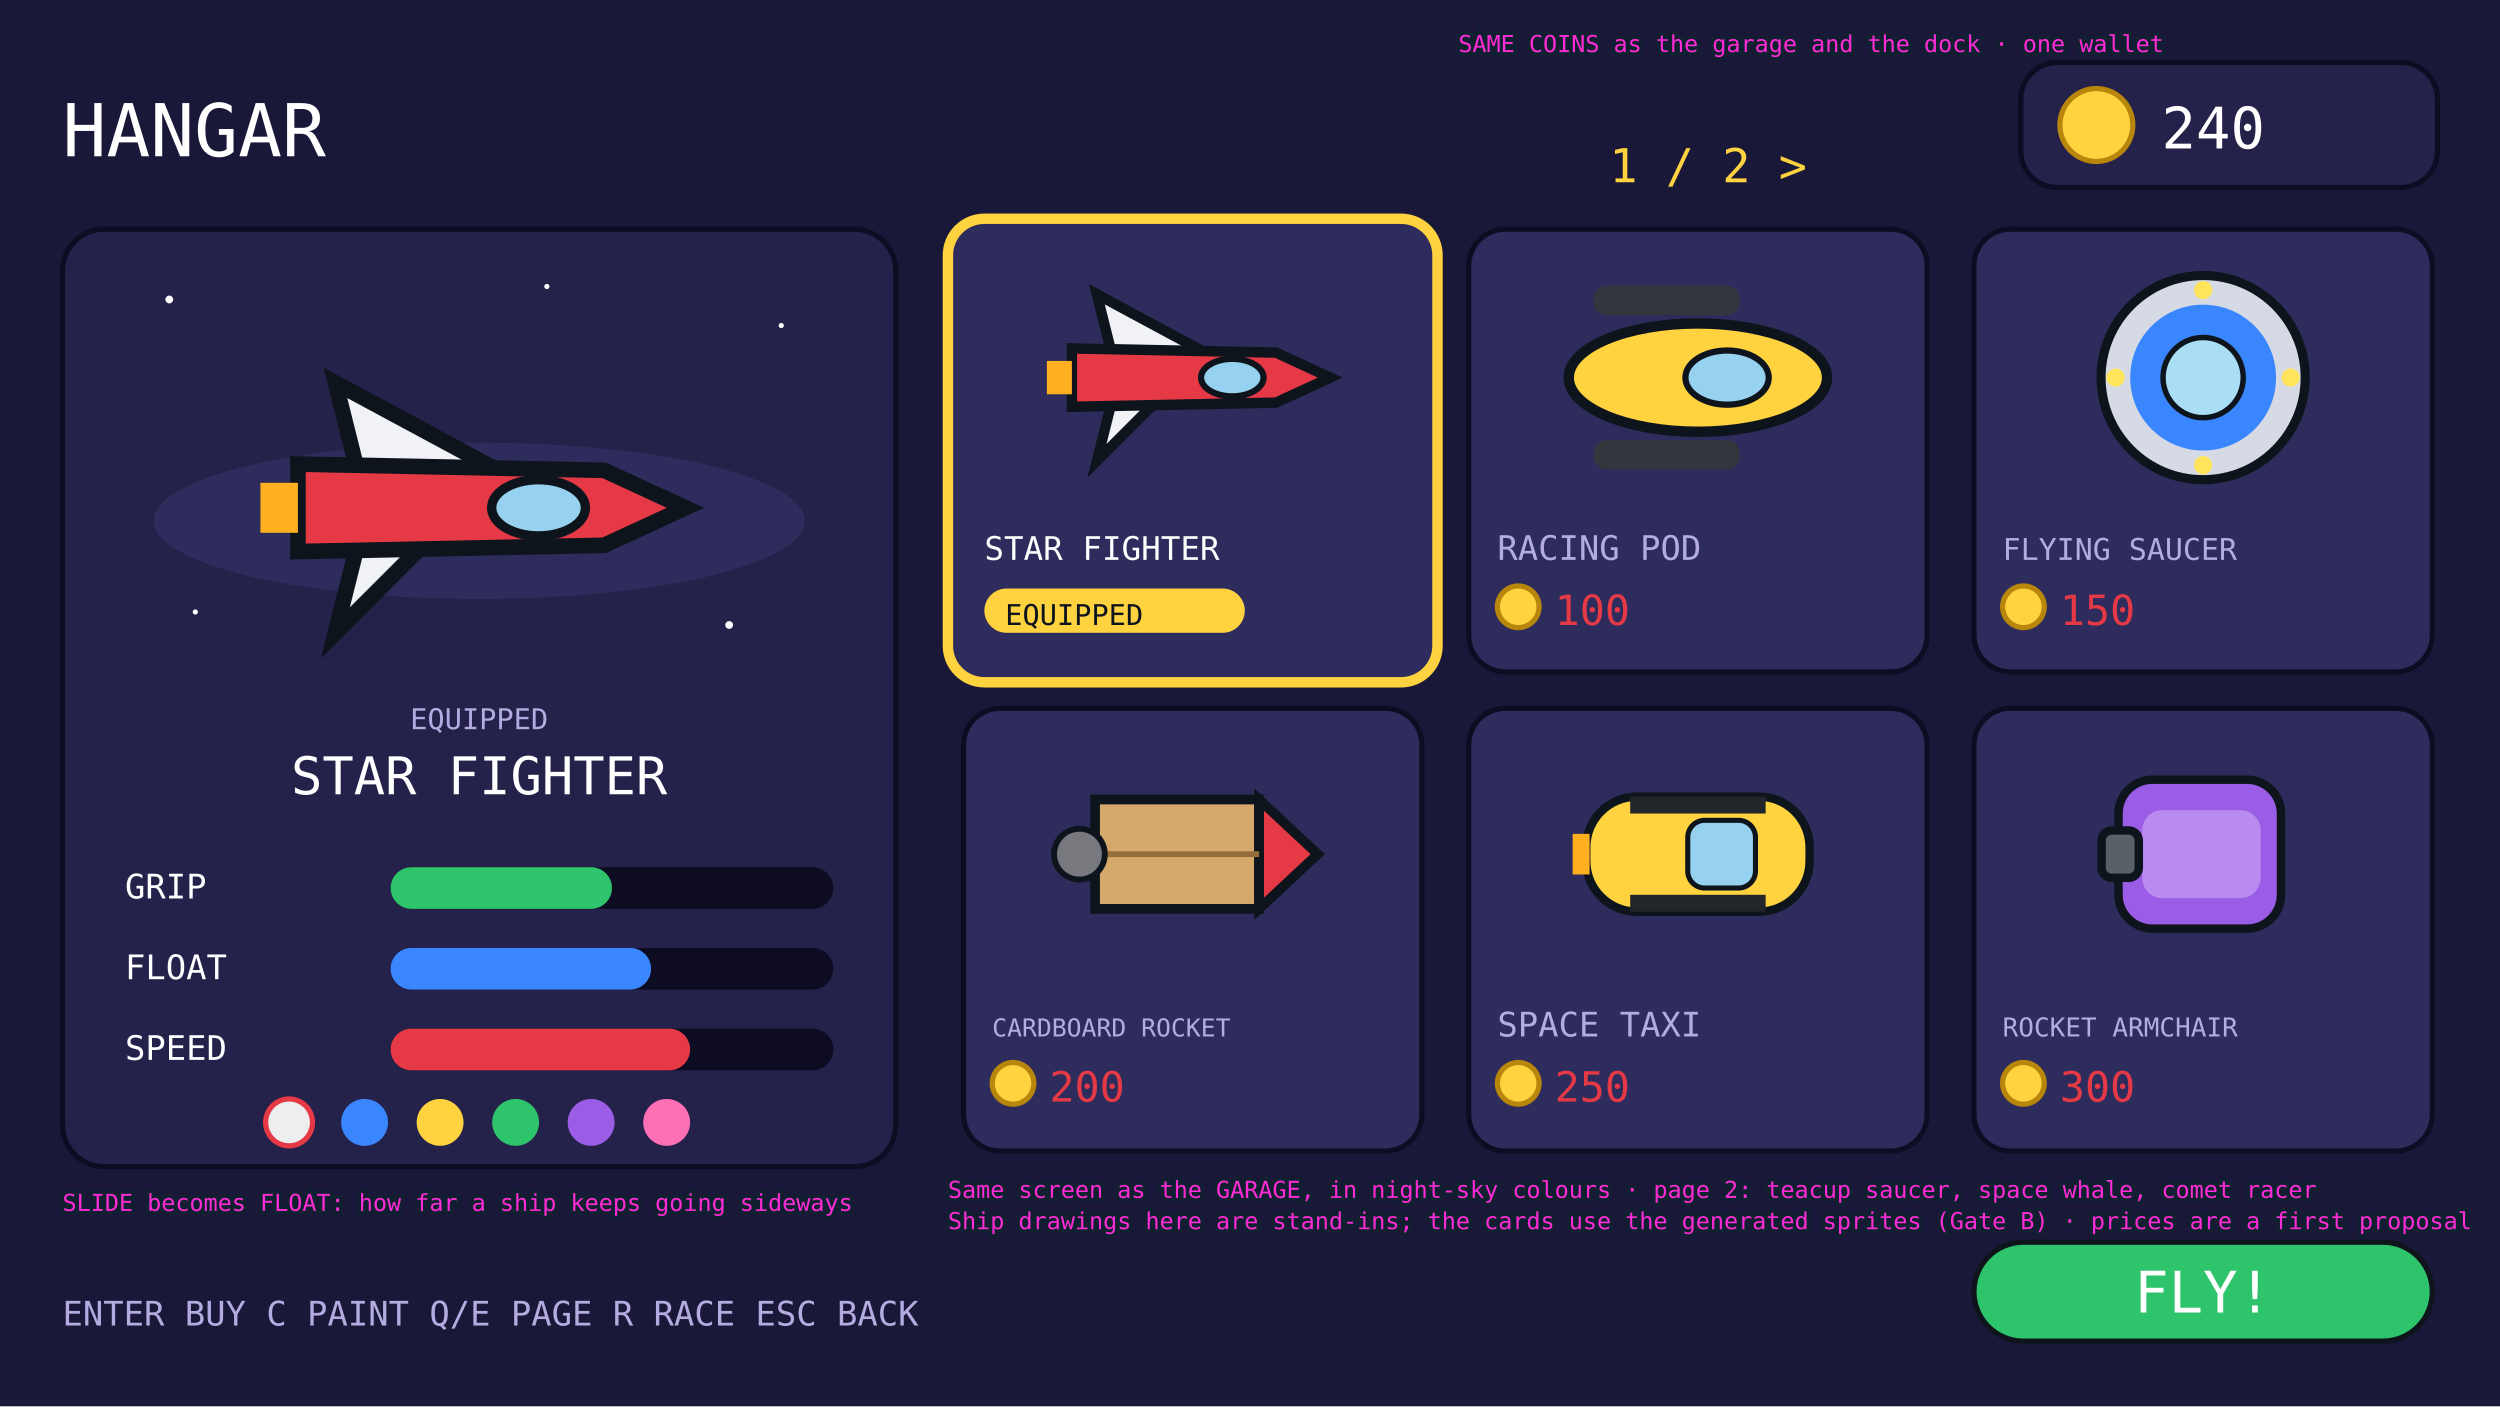
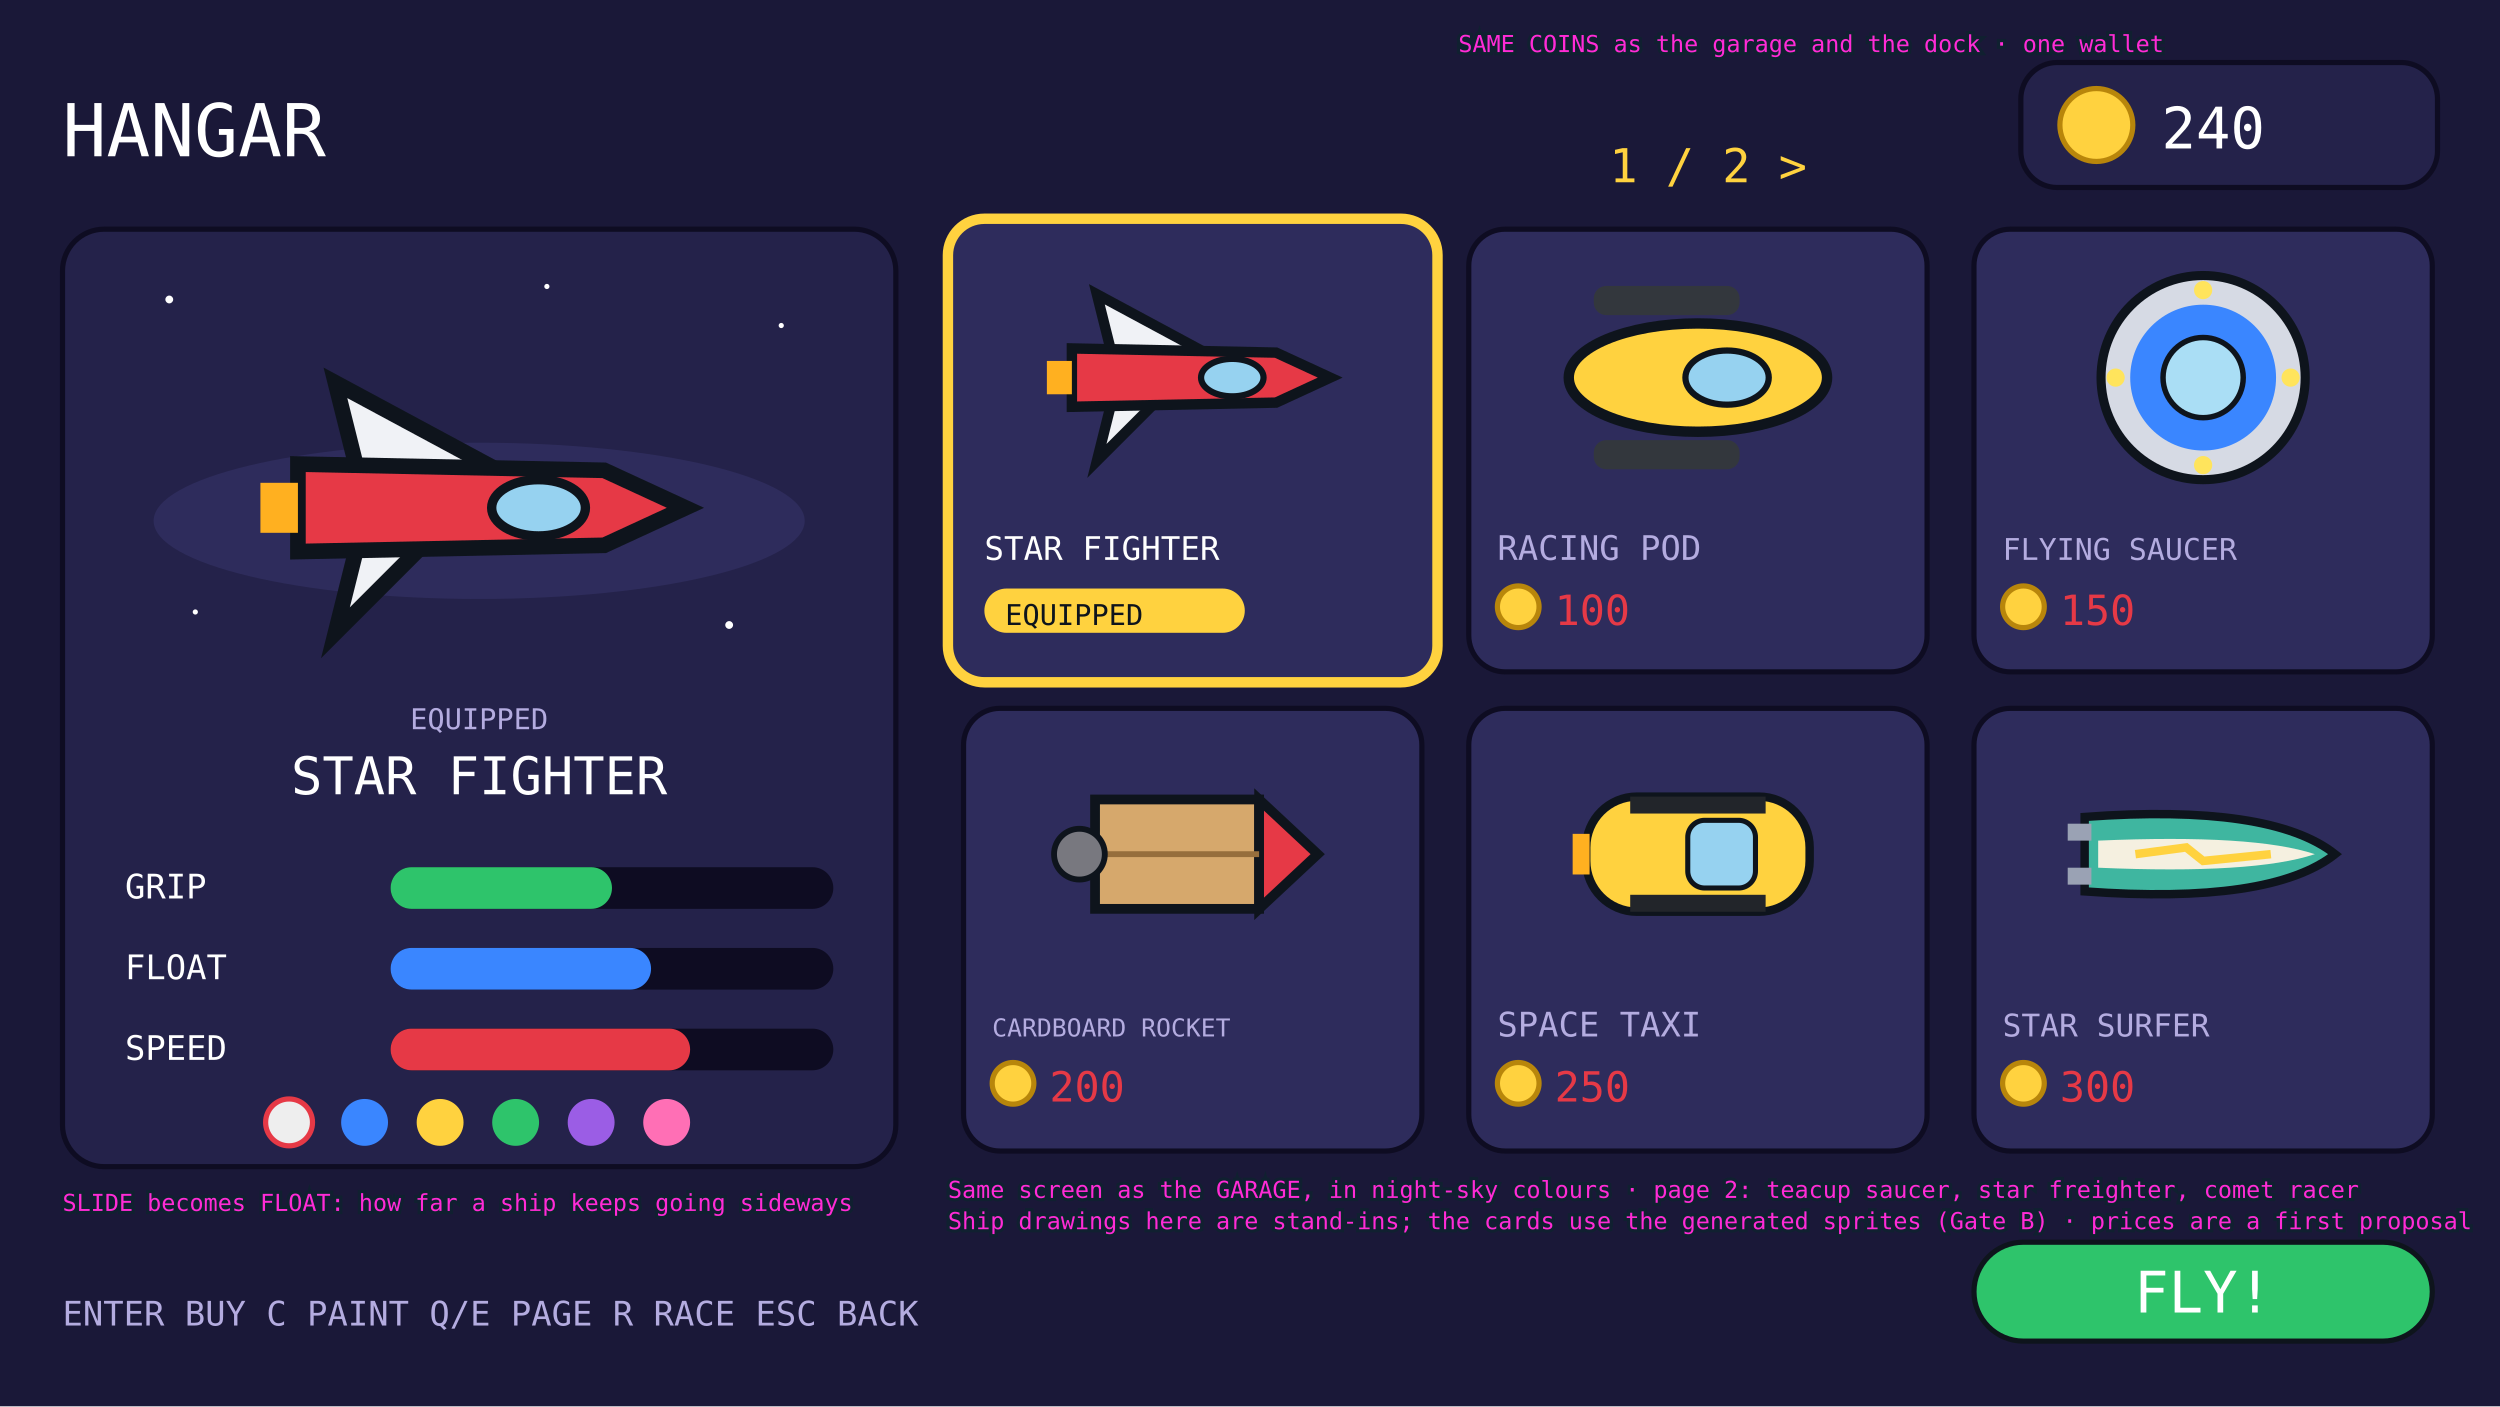
<svg xmlns="http://www.w3.org/2000/svg" viewBox="0 0 1920 1080" width="1920" height="1080" font-family="Public Pixel, Consolas, monospace">
  <defs>
    <style>
      .panel { fill: #24224A; stroke: #0E0C22; stroke-width: 4; }
      .card { fill: #2E2C5C; stroke: #0E0C22; stroke-width: 4; }
      .card-focus { fill: #2E2C5C; stroke: #FFD23F; stroke-width: 8; }
      .big { fill: #FFFFFF; }
      .dim { fill: #B4ACE0; }
      .price { fill: #E63946; }
      .coin { fill: #FFD23F; stroke: #B8860B; stroke-width: 4; }
      .spec-text { fill: #FF2BD6; font-family: Consolas, monospace; font-size: 18px; stroke: #102030; stroke-width: 5px; paint-order: stroke; }
      .bar-bg { fill: #0E0C22; }
      .hull { stroke: #0E141C; stroke-width: 5; }
      .wave { fill: none; stroke: #2A5C78; stroke-width: 6; stroke-linecap: round; }
    </style>
    <g id="fighter">
      <path class="hull" d="M -46 -40 L 6 -12 L -46 40 L -36 0 Z" fill="#F0F2F6" />
      <path class="hull" d="M -58 -14 L 40 -12 L 66 0 L 40 12 L -58 14 Z" fill="#E63946" />
      <ellipse cx="19" cy="0" rx="15" ry="9" fill="#96D2F0" stroke="#0E141C" stroke-width="3" />
      <rect x="-70" y="-8" width="12" height="16" fill="#FFB020" />
    </g>
    <g id="pod">
      <ellipse class="hull" cx="0" cy="0" rx="62" ry="26" fill="#FFD23F" />
      <rect x="-50" y="-44" width="70" height="14" rx="6" fill="#33373D" />
      <rect x="-50" y="30" width="70" height="14" rx="6" fill="#33373D" />
      <ellipse cx="14" cy="0" rx="20" ry="13" fill="#96D2F0" stroke="#0E141C" stroke-width="3" />
    </g>
    <g id="saucer">
      <circle class="hull" r="56" fill="#D6DAE4" />
      <circle r="40" fill="#3A86FF" />
      <circle cx="48" r="5" fill="#FFE45C" />
      <circle cx="-48" r="5" fill="#FFE45C" />
      <circle cy="48" r="5" fill="#FFE45C" />
      <circle cy="-48" r="5" fill="#FFE45C" />
      <circle r="22" fill="#AADEF5" stroke="#0E141C" stroke-width="3" />
    </g>
    <g id="box">
      <rect class="hull" x="-50" y="-28" width="84" height="56" fill="#D6A86C" />
      <path class="hull" d="M 34 -28 L 64 0 L 34 28 Z" fill="#E63946" />
      <line x1="-50" y1="0" x2="34" y2="0" stroke="#966E3C" stroke-width="3" />
      <circle cx="-58" r="13" fill="#78787F" stroke="#0E141C" stroke-width="3" />
    </g>
    <g id="taxi">
      <rect class="hull" x="-66" y="-34" width="132" height="68" rx="30" fill="#FFD23F" />
      <rect x="-40" y="-34" width="80" height="10" fill="#22252A" />
      <rect x="-40" y="24" width="80" height="10" fill="#22252A" />
      <rect x="-6" y="-20" width="40" height="40" rx="10" fill="#96D2F0" stroke="#0E141C" stroke-width="3" />
      <rect x="-74" y="-12" width="10" height="24" fill="#FFB020" />
    </g>
-     <g id="armchair">
-       <rect class="hull" x="-50" y="-44" width="96" height="88" rx="20" fill="#9B5DE5" />
-       <rect x="-36" y="-26" width="70" height="52" rx="12" fill="#B98AF0" />
-       <rect class="hull" x="-60" y="-14" width="22" height="28" rx="6" fill="#5A6068" />
+     <g id="surfer">
+       <path class="hull" d="M -70 -22 Q 40 -30 78 0 Q 40 30 -70 22 Z" fill="#3FB6A0" />
+       <path d="M -62 -8 Q 30 -12 66 0 Q 30 12 -62 8 Z" fill="#F5F0E0" />
+       <path d="M -40 0 L -10 -4 L 0 4 L 40 0" stroke="#FFD23F" stroke-width="5" fill="none" />
+       <rect x="-80" y="-18" width="14" height="10" fill="#9AA2B4" />
+       <rect x="-80" y="8" width="14" height="10" fill="#9AA2B4" />
    </g>
  </defs>
  <rect width="1920" height="1080" fill="#1A1838" />
  <text class="big" x="48" y="120" font-size="56">HANGAR</text>
  <rect class="panel" x="1552" y="48" width="320" height="96" rx="28" />
  <circle class="coin" cx="1610" cy="96" r="28" />
  <text class="big" x="1660" y="114" font-size="44">240</text>
  <text x="1236" y="140" font-size="36" fill="#FFD23F">1 / 2  &gt;</text>
  <text class="spec-text" x="1120" y="40">SAME COINS as the garage and the dock · one wallet</text>
  <rect class="panel" x="48" y="176" width="640" height="720" rx="32" />
  <ellipse cx="368" cy="400" rx="250" ry="60" fill="#2E2C5C" />
  <g fill="#FFFFFF">
    <circle cx="130" cy="230" r="3" />
    <circle cx="600" cy="250" r="2" />
    <circle cx="560" cy="480" r="3" />
    <circle cx="150" cy="470" r="2" />
    <circle cx="420" cy="220" r="2" />
  </g>
  <use href="#fighter" transform="translate(368 390) scale(2.4)" />
  <text class="dim" x="368" y="560" text-anchor="middle" font-size="22">EQUIPPED</text>
  <text class="big" x="368" y="610" text-anchor="middle" font-size="40">STAR FIGHTER</text>
  <text class="big" x="96" y="690" font-size="26">GRIP</text>
  <rect class="bar-bg" x="300" y="666" width="340" height="32" rx="16" />
  <rect x="300" y="666" width="170" height="32" rx="16" fill="#2EC46B" />
  <text class="big" x="96" y="752" font-size="26">FLOAT</text>
  <rect class="bar-bg" x="300" y="728" width="340" height="32" rx="16" />
  <rect x="300" y="728" width="200" height="32" rx="16" fill="#3A86FF" />
  <text class="big" x="96" y="814" font-size="26">SPEED</text>
  <rect class="bar-bg" x="300" y="790" width="340" height="32" rx="16" />
  <rect x="300" y="790" width="230" height="32" rx="16" fill="#E63946" />
  <g transform="translate(222 862)">
    <circle r="18" fill="#EEEEEE" stroke="#E63946" stroke-width="4" />
    <circle cx="58" r="18" fill="#3A86FF" />
    <circle cx="116" r="18" fill="#FFD23F" />
    <circle cx="174" r="18" fill="#2EC46B" />
    <circle cx="232" r="18" fill="#9B5DE5" />
    <circle cx="290" r="18" fill="#FF6FB5" />
  </g>
  <text class="spec-text" x="48" y="930">SLIDE becomes FLOAT: how far a ship keeps going sideways</text>
  <rect class="card-focus" x="728" y="168" width="376" height="356" rx="28" />
  <use href="#fighter" transform="translate(916 290) scale(1.6)" />
  <text class="big" x="756" y="430" font-size="25">STAR FIGHTER</text>
  <rect x="756" y="452" width="200" height="34" rx="17" fill="#FFD23F" />
  <text x="772" y="480" font-size="22" fill="#0E141C">EQUIPPED</text>
  <rect class="card" x="1128" y="176" width="352" height="340" rx="28" />
  <use href="#pod" transform="translate(1304 290) scale(1.6)" />
  <text class="dim" x="1150" y="430" font-size="26">RACING POD</text>
  <circle class="coin" cx="1166" cy="466" r="16" />
  <text class="price" x="1194" y="480" font-size="32">100</text>
  <rect class="card" x="1516" y="176" width="352" height="340" rx="28" />
  <use href="#saucer" transform="translate(1692 290) scale(1.4)" />
  <text class="dim" x="1538" y="430" font-size="23">FLYING SAUCER</text>
  <circle class="coin" cx="1554" cy="466" r="16" />
  <text class="price" x="1582" y="480" font-size="32">150</text>
  <rect class="card" x="740" y="544" width="352" height="340" rx="28" />
  <use href="#box" transform="translate(916 656) scale(1.5)" />
  <text class="dim" x="762" y="796" font-size="19">CARDBOARD ROCKET</text>
  <circle class="coin" cx="778" cy="832" r="16" />
  <text class="price" x="806" y="846" font-size="32">200</text>
  <rect class="card" x="1128" y="544" width="352" height="340" rx="28" />
  <use href="#taxi" transform="translate(1304 656) scale(1.3)" />
  <text class="dim" x="1150" y="796" font-size="26">SPACE TAXI</text>
  <circle class="coin" cx="1166" cy="832" r="16" />
  <text class="price" x="1194" y="846" font-size="32">250</text>
  <rect class="card" x="1516" y="544" width="352" height="340" rx="28" />
-   <use href="#armchair" transform="translate(1692 656) scale(1.3)" />
-   <text class="dim" x="1538" y="796" font-size="20">ROCKET ARMCHAIR</text>
+   <use href="#surfer" transform="translate(1692 656) scale(1.3)" />
+   <text class="dim" x="1538" y="796" font-size="24">STAR SURFER</text>
  <circle class="coin" cx="1554" cy="832" r="16" />
  <text class="price" x="1582" y="846" font-size="32">300</text>
  <text x="48" y="1018" font-size="26" fill="#B4ACE0">ENTER BUY   C PAINT   Q/E PAGE   R RACE   ESC BACK</text>
  <rect x="1516" y="954" width="352" height="76" rx="38" fill="#2EC46B" stroke="#0E141C" stroke-width="4" />
  <text class="big" x="1692" y="1008" text-anchor="middle" font-size="44">FLY!</text>
-   <text class="spec-text" x="728" y="920">Same screen as the GARAGE, in night-sky colours · page 2: teacup saucer, space whale, comet racer</text>
+   <text class="spec-text" x="728" y="920">Same screen as the GARAGE, in night-sky colours · page 2: teacup saucer, star freighter, comet racer</text>
  <text class="spec-text" x="728" y="944">Ship drawings here are stand-ins; the cards use the generated sprites (Gate B) · prices are a first proposal</text>
</svg>
